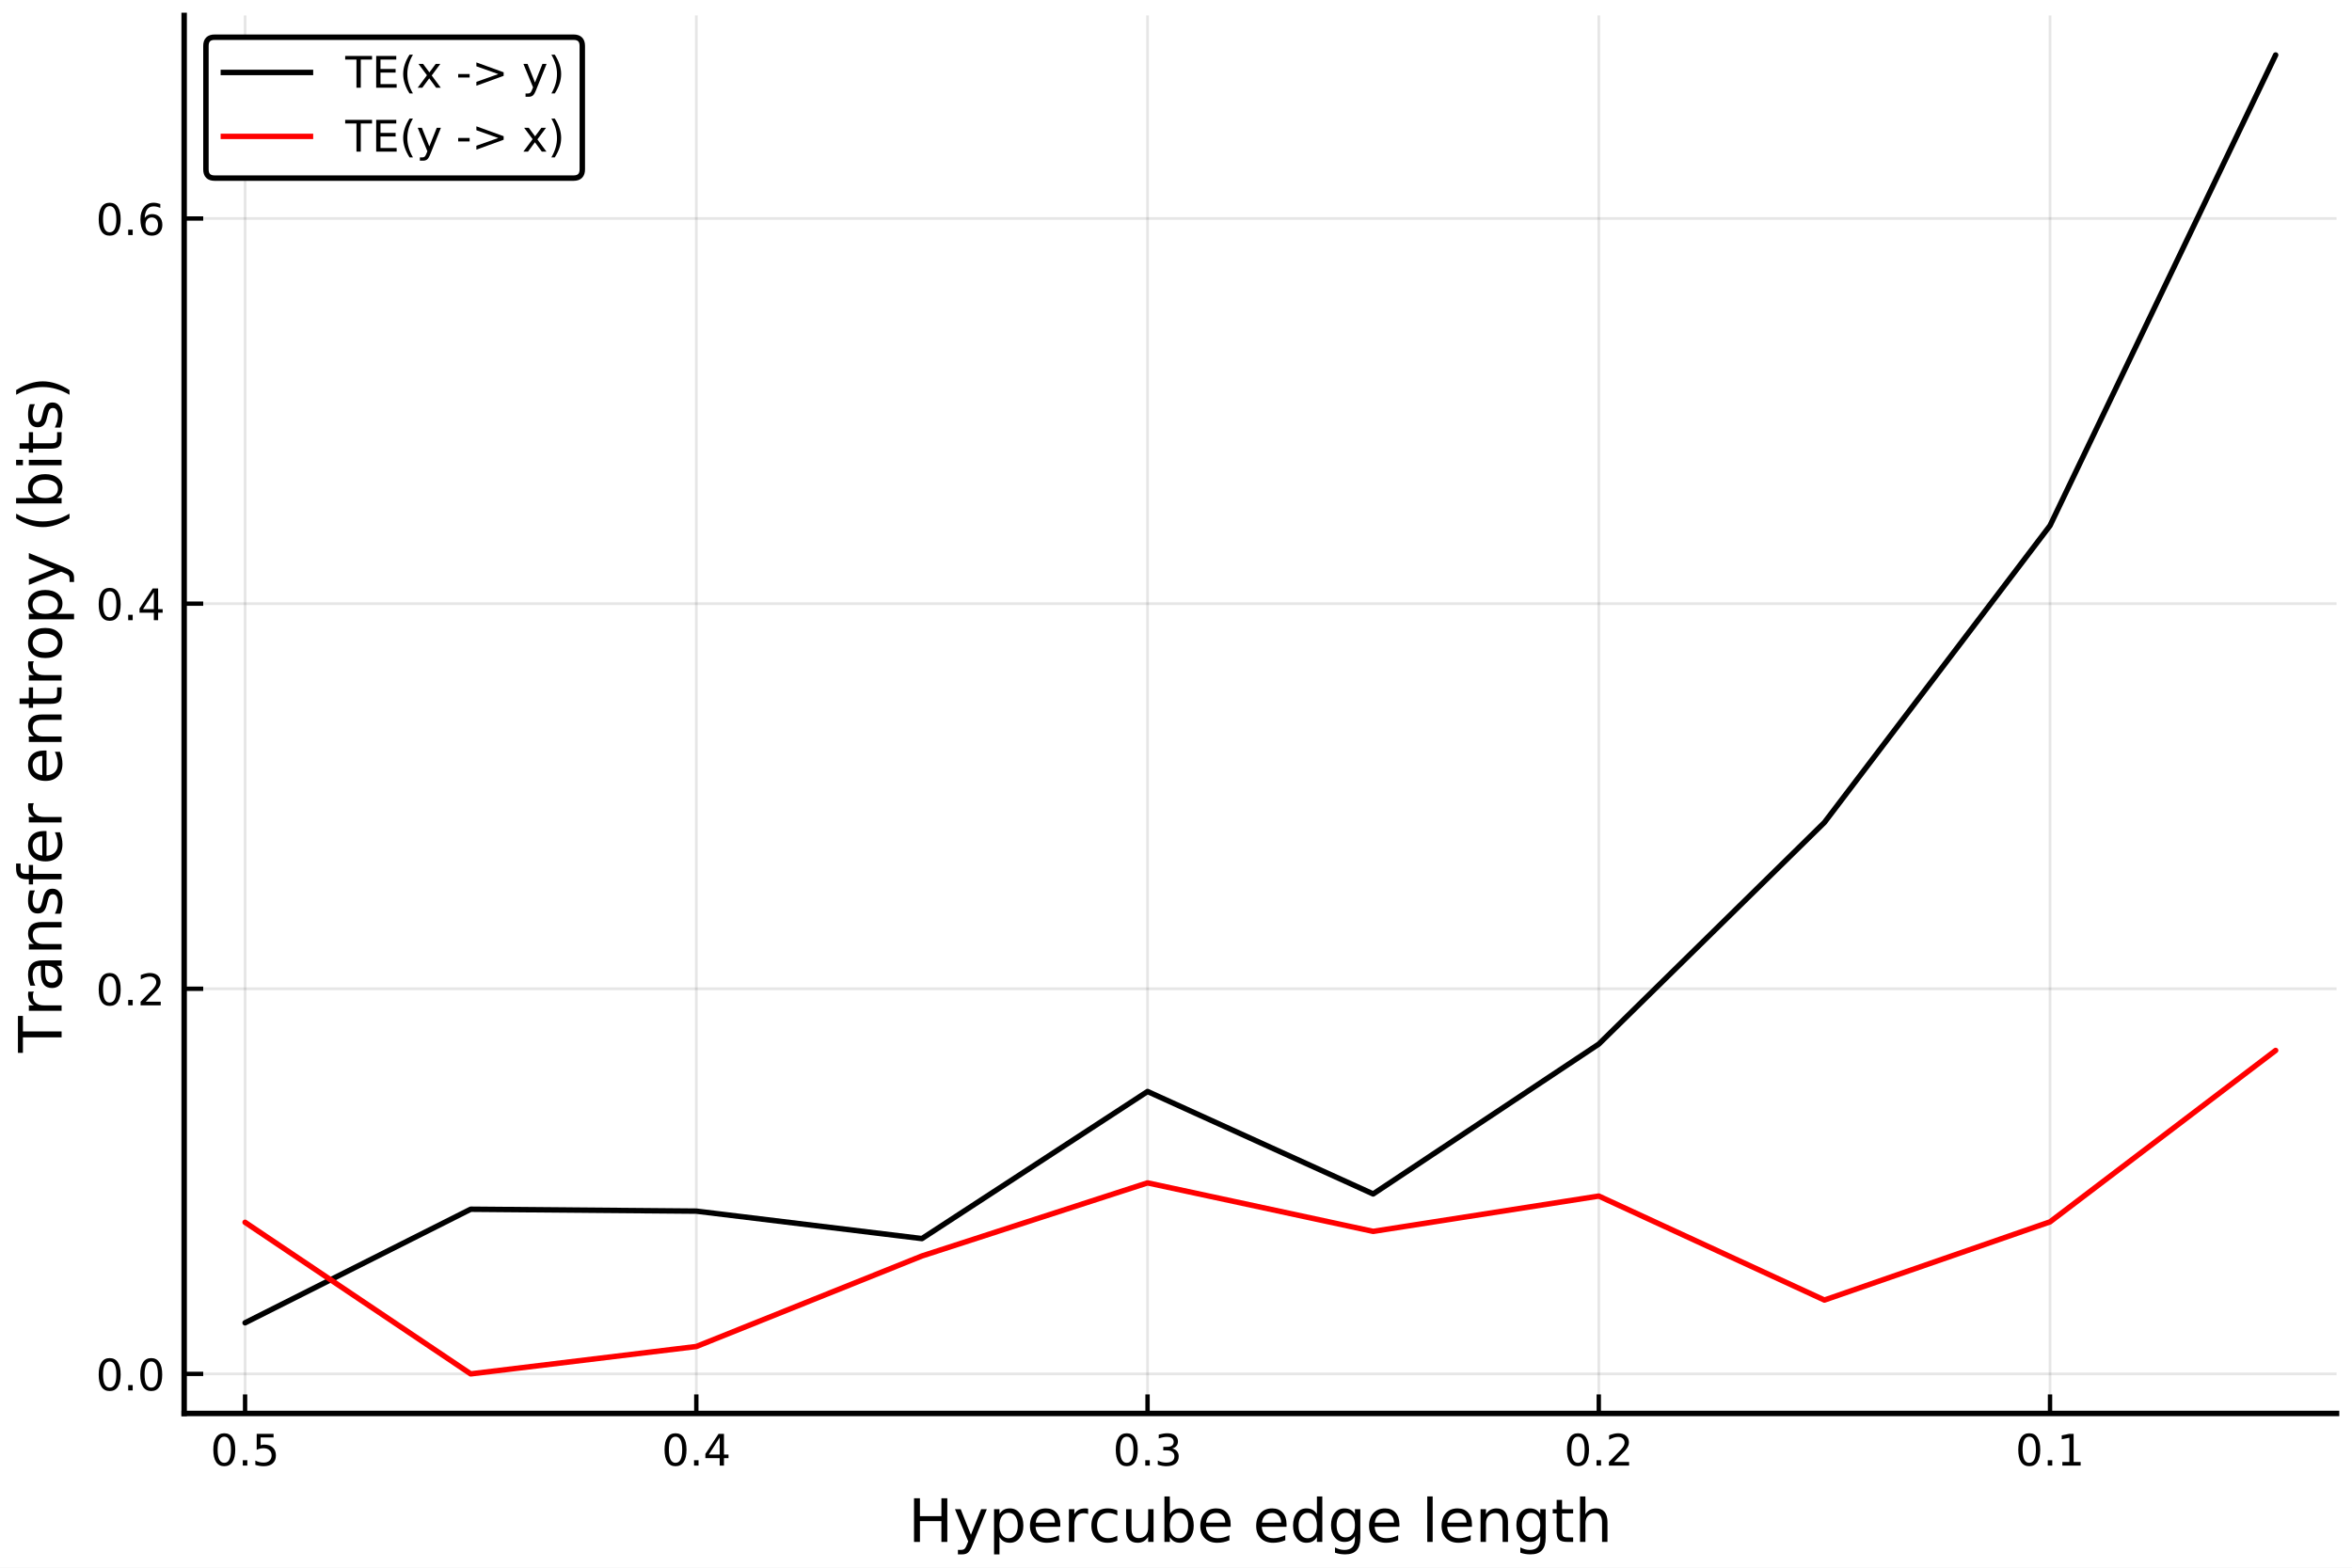
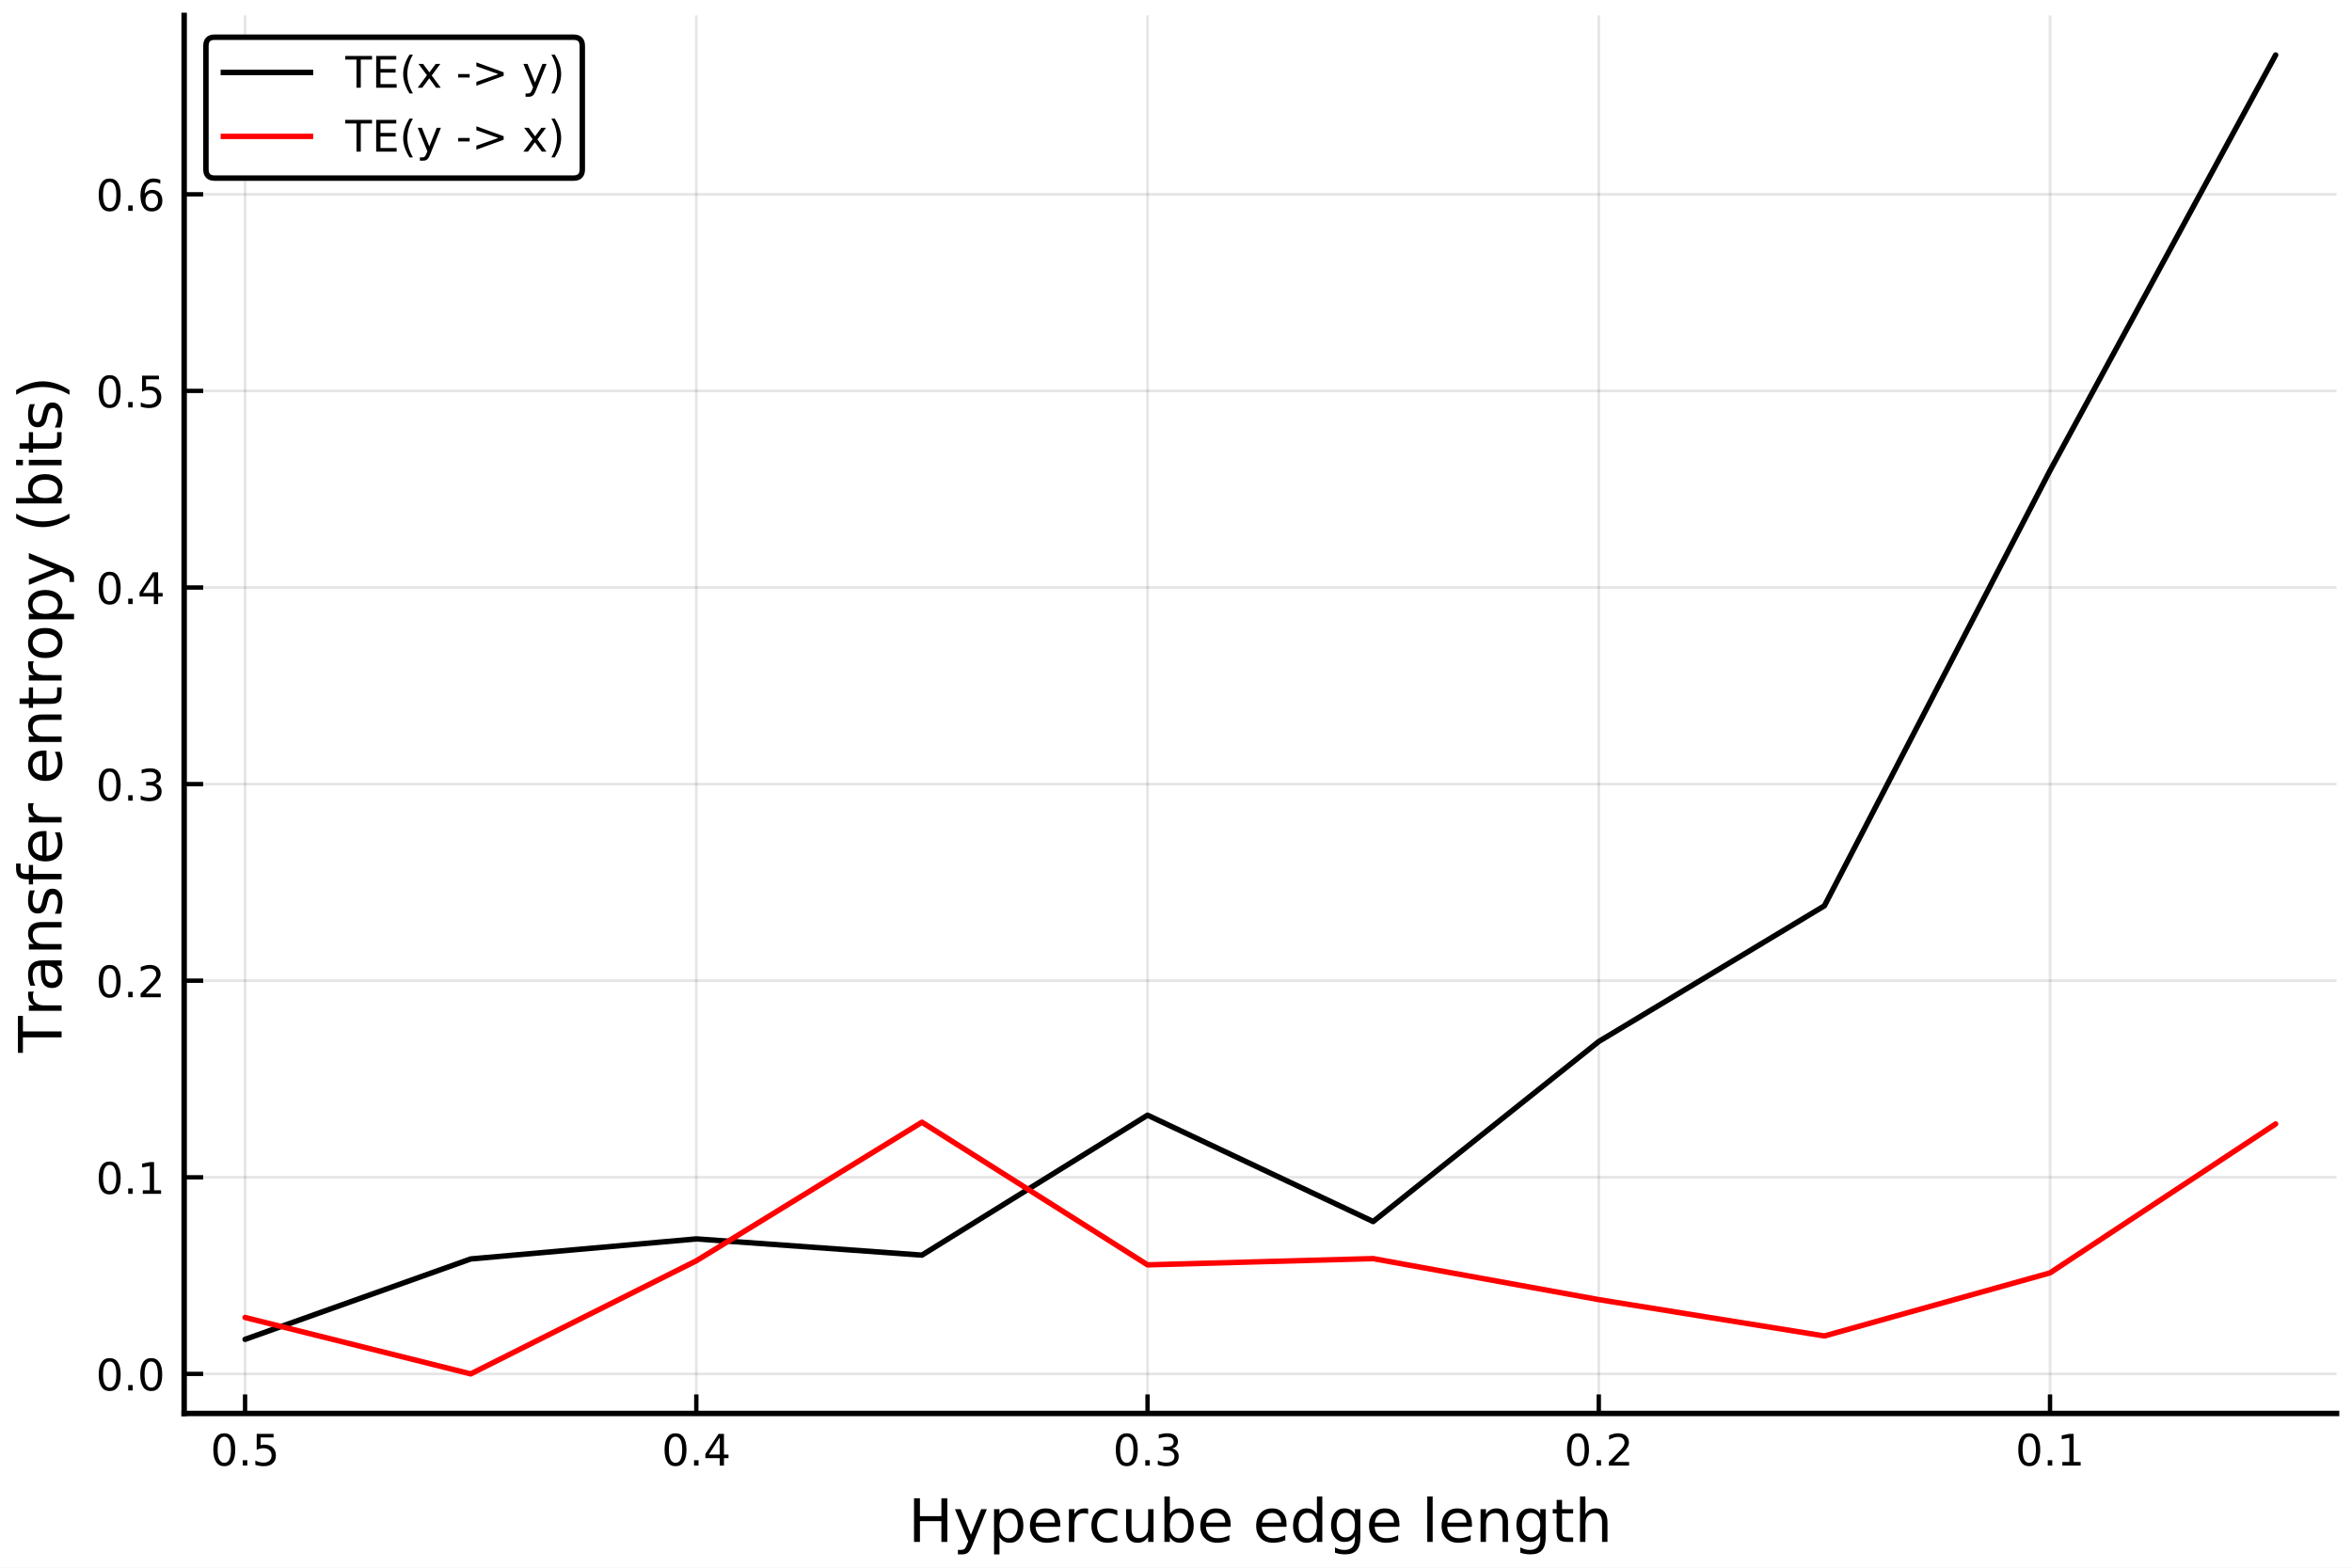
<svg xmlns="http://www.w3.org/2000/svg" xmlns:xlink="http://www.w3.org/1999/xlink" height="288pt" version="1.1" viewBox="0 0 432 288" width="432pt">
  <defs>
    <style type="text/css">
*{stroke-linecap:butt;stroke-linejoin:round;}
  </style>
  </defs>
  <g id="figure_1">
    <g id="patch_1">
      <path d="M 0 288  L 432 288  L 432 0  L 0 0  z " style="fill:#ffffff;" />
    </g>
    <g id="axes_1">
      <g id="patch_2">
        <path d="M 33.825 259.665  L 429.165 259.665  L 429.165 2.835  L 33.825 2.835  z " style="fill:#ffffff;" />
      </g>
      <g id="matplotlib.axis_1">
        <g id="xtick_1">
          <g id="line2d_1">
-             <path clip-path="url(#p9b20b62312)" d="M 376.536 259.665  L 376.536 2.835  " style="fill:none;stroke:#000000;stroke-linecap:square;stroke-opacity:0.1;stroke-width:0.5;" />
+             <path clip-path="url(#p5df8788700)" d="M 376.536 259.665  L 376.536 2.835  " style="fill:none;stroke:#000000;stroke-linecap:square;stroke-opacity:0.1;stroke-width:0.5;" />
          </g>
          <g id="line2d_2">
            <defs>
-               <path d="M 0 0  L 0 -3.5  " id="m9d642f888a" style="stroke:#000000;stroke-width:0.8;" />
-             </defs>
-             <g>
-               <use style="stroke:#000000;stroke-width:0.8;" x="376.536" xlink:href="#m9d642f888a" y="259.665" />
+               <path d="M 0 0  L 0 -3.5  " id="m84f7a0be75" style="stroke:#000000;stroke-width:0.8;" />
+             </defs>
+             <g>
+               <use style="stroke:#000000;stroke-width:0.8;" x="376.536" xlink:href="#m84f7a0be75" y="259.665" />
            </g>
          </g>
          <g id="text_1">
            <defs>
              <path d="M 31.781 66.406  Q 24.172 66.406 20.328 58.906  Q 16.5 51.422 16.5 36.375  Q 16.5 21.391 20.328 13.891  Q 24.172 6.391 31.781 6.391  Q 39.453 6.391 43.281 13.891  Q 47.125 21.391 47.125 36.375  Q 47.125 51.422 43.281 58.906  Q 39.453 66.406 31.781 66.406  z M 31.781 74.219  Q 44.047 74.219 50.516 64.516  Q 56.984 54.828 56.984 36.375  Q 56.984 17.969 50.516 8.266  Q 44.047 -1.422 31.781 -1.422  Q 19.531 -1.422 13.062 8.266  Q 6.594 17.969 6.594 36.375  Q 6.594 54.828 13.062 64.516  Q 19.531 74.219 31.781 74.219  z " id="DejaVuSans-48" />
              <path d="M 10.688 12.406  L 21 12.406  L 21 0  L 10.688 0  z " id="DejaVuSans-46" />
              <path d="M 12.406 8.297  L 28.516 8.297  L 28.516 63.922  L 10.984 60.406  L 10.984 69.391  L 28.422 72.906  L 38.281 72.906  L 38.281 8.297  L 54.391 8.297  L 54.391 0  L 12.406 0  z " id="DejaVuSans-49" />
            </defs>
            <g transform="translate(370.1749 269.2441)scale(0.08 -0.08)">
              <use xlink:href="#DejaVuSans-48" />
              <use x="63.623" xlink:href="#DejaVuSans-46" />
              <use x="95.41" xlink:href="#DejaVuSans-49" />
            </g>
          </g>
        </g>
        <g id="xtick_2">
          <g id="line2d_3">
-             <path clip-path="url(#p9b20b62312)" d="M 293.655 259.665  L 293.655 2.835  " style="fill:none;stroke:#000000;stroke-linecap:square;stroke-opacity:0.1;stroke-width:0.5;" />
+             <path clip-path="url(#p5df8788700)" d="M 293.655 259.665  L 293.655 2.835  " style="fill:none;stroke:#000000;stroke-linecap:square;stroke-opacity:0.1;stroke-width:0.5;" />
          </g>
          <g id="line2d_4">
            <g>
-               <use style="stroke:#000000;stroke-width:0.8;" x="293.655" xlink:href="#m9d642f888a" y="259.665" />
+               <use style="stroke:#000000;stroke-width:0.8;" x="293.655" xlink:href="#m84f7a0be75" y="259.665" />
            </g>
          </g>
          <g id="text_2">
            <defs>
              <path d="M 19.188 8.297  L 53.609 8.297  L 53.609 0  L 7.328 0  L 7.328 8.297  Q 12.938 14.109 22.625 23.891  Q 32.328 33.688 34.812 36.531  Q 39.547 41.844 41.422 45.531  Q 43.312 49.219 43.312 52.781  Q 43.312 58.594 39.234 62.25  Q 35.156 65.922 28.609 65.922  Q 23.969 65.922 18.812 64.312  Q 13.672 62.703 7.812 59.422  L 7.812 69.391  Q 13.766 71.781 18.938 73  Q 24.125 74.219 28.422 74.219  Q 39.75 74.219 46.484 68.547  Q 53.219 62.891 53.219 53.422  Q 53.219 48.922 51.531 44.891  Q 49.859 40.875 45.406 35.406  Q 44.188 33.984 37.641 27.219  Q 31.109 20.453 19.188 8.297  z " id="DejaVuSans-50" />
            </defs>
            <g transform="translate(287.2942 269.2441)scale(0.08 -0.08)">
              <use xlink:href="#DejaVuSans-48" />
              <use x="63.623" xlink:href="#DejaVuSans-46" />
              <use x="95.41" xlink:href="#DejaVuSans-50" />
            </g>
          </g>
        </g>
        <g id="xtick_3">
          <g id="line2d_5">
-             <path clip-path="url(#p9b20b62312)" d="M 210.775 259.665  L 210.775 2.835  " style="fill:none;stroke:#000000;stroke-linecap:square;stroke-opacity:0.1;stroke-width:0.5;" />
+             <path clip-path="url(#p5df8788700)" d="M 210.775 259.665  L 210.775 2.835  " style="fill:none;stroke:#000000;stroke-linecap:square;stroke-opacity:0.1;stroke-width:0.5;" />
          </g>
          <g id="line2d_6">
            <g>
-               <use style="stroke:#000000;stroke-width:0.8;" x="210.775" xlink:href="#m9d642f888a" y="259.665" />
+               <use style="stroke:#000000;stroke-width:0.8;" x="210.775" xlink:href="#m84f7a0be75" y="259.665" />
            </g>
          </g>
          <g id="text_3">
            <defs>
              <path d="M 40.578 39.312  Q 47.656 37.797 51.625 33  Q 55.609 28.219 55.609 21.188  Q 55.609 10.406 48.188 4.484  Q 40.766 -1.422 27.094 -1.422  Q 22.516 -1.422 17.656 -0.516  Q 12.797 0.391 7.625 2.203  L 7.625 11.719  Q 11.719 9.328 16.594 8.109  Q 21.484 6.891 26.812 6.891  Q 36.078 6.891 40.938 10.547  Q 45.797 14.203 45.797 21.188  Q 45.797 27.641 41.281 31.266  Q 36.766 34.906 28.719 34.906  L 20.219 34.906  L 20.219 43.016  L 29.109 43.016  Q 36.375 43.016 40.234 45.922  Q 44.094 48.828 44.094 54.297  Q 44.094 59.906 40.109 62.906  Q 36.141 65.922 28.719 65.922  Q 24.656 65.922 20.016 65.031  Q 15.375 64.156 9.812 62.312  L 9.812 71.094  Q 15.438 72.656 20.344 73.438  Q 25.25 74.219 29.594 74.219  Q 40.828 74.219 47.359 69.109  Q 53.906 64.016 53.906 55.328  Q 53.906 49.266 50.438 45.094  Q 46.969 40.922 40.578 39.312  z " id="DejaVuSans-51" />
            </defs>
            <g transform="translate(204.4136 269.2441)scale(0.08 -0.08)">
              <use xlink:href="#DejaVuSans-48" />
              <use x="63.623" xlink:href="#DejaVuSans-46" />
              <use x="95.41" xlink:href="#DejaVuSans-51" />
            </g>
          </g>
        </g>
        <g id="xtick_4">
          <g id="line2d_7">
-             <path clip-path="url(#p9b20b62312)" d="M 127.894 259.665  L 127.894 2.835  " style="fill:none;stroke:#000000;stroke-linecap:square;stroke-opacity:0.1;stroke-width:0.5;" />
+             <path clip-path="url(#p5df8788700)" d="M 127.894 259.665  L 127.894 2.835  " style="fill:none;stroke:#000000;stroke-linecap:square;stroke-opacity:0.1;stroke-width:0.5;" />
          </g>
          <g id="line2d_8">
            <g>
-               <use style="stroke:#000000;stroke-width:0.8;" x="127.894" xlink:href="#m9d642f888a" y="259.665" />
+               <use style="stroke:#000000;stroke-width:0.8;" x="127.894" xlink:href="#m84f7a0be75" y="259.665" />
            </g>
          </g>
          <g id="text_4">
            <defs>
              <path d="M 37.797 64.312  L 12.891 25.391  L 37.797 25.391  z M 35.203 72.906  L 47.609 72.906  L 47.609 25.391  L 58.016 25.391  L 58.016 17.188  L 47.609 17.188  L 47.609 0  L 37.797 0  L 37.797 17.188  L 4.891 17.188  L 4.891 26.703  z " id="DejaVuSans-52" />
            </defs>
            <g transform="translate(121.5329 269.2441)scale(0.08 -0.08)">
              <use xlink:href="#DejaVuSans-48" />
              <use x="63.623" xlink:href="#DejaVuSans-46" />
              <use x="95.41" xlink:href="#DejaVuSans-52" />
            </g>
          </g>
        </g>
        <g id="xtick_5">
          <g id="line2d_9">
-             <path clip-path="url(#p9b20b62312)" d="M 45.014 259.665  L 45.014 2.835  " style="fill:none;stroke:#000000;stroke-linecap:square;stroke-opacity:0.1;stroke-width:0.5;" />
+             <path clip-path="url(#p5df8788700)" d="M 45.014 259.665  L 45.014 2.835  " style="fill:none;stroke:#000000;stroke-linecap:square;stroke-opacity:0.1;stroke-width:0.5;" />
          </g>
          <g id="line2d_10">
            <g>
-               <use style="stroke:#000000;stroke-width:0.8;" x="45.014" xlink:href="#m9d642f888a" y="259.665" />
+               <use style="stroke:#000000;stroke-width:0.8;" x="45.014" xlink:href="#m84f7a0be75" y="259.665" />
            </g>
          </g>
          <g id="text_5">
            <defs>
              <path d="M 10.797 72.906  L 49.516 72.906  L 49.516 64.594  L 19.828 64.594  L 19.828 46.734  Q 21.969 47.469 24.109 47.828  Q 26.266 48.188 28.422 48.188  Q 40.625 48.188 47.75 41.5  Q 54.891 34.812 54.891 23.391  Q 54.891 11.625 47.562 5.094  Q 40.234 -1.422 26.906 -1.422  Q 22.312 -1.422 17.547 -0.641  Q 12.797 0.141 7.719 1.703  L 7.719 11.625  Q 12.109 9.234 16.797 8.062  Q 21.484 6.891 26.703 6.891  Q 35.156 6.891 40.078 11.328  Q 45.016 15.766 45.016 23.391  Q 45.016 31 40.078 35.438  Q 35.156 39.891 26.703 39.891  Q 22.75 39.891 18.812 39.016  Q 14.891 38.141 10.797 36.281  z " id="DejaVuSans-53" />
            </defs>
            <g transform="translate(38.65228 269.2441)scale(0.08 -0.08)">
              <use xlink:href="#DejaVuSans-48" />
              <use x="63.623" xlink:href="#DejaVuSans-46" />
              <use x="95.41" xlink:href="#DejaVuSans-53" />
            </g>
          </g>
        </g>
        <g id="text_6">
          <defs>
            <path d="M 9.812 72.906  L 19.672 72.906  L 19.672 43.016  L 55.516 43.016  L 55.516 72.906  L 65.375 72.906  L 65.375 0  L 55.516 0  L 55.516 34.719  L 19.672 34.719  L 19.672 0  L 9.812 0  z " id="DejaVuSans-72" />
            <path d="M 32.172 -5.078  Q 28.375 -14.844 24.75 -17.812  Q 21.141 -20.797 15.094 -20.797  L 7.906 -20.797  L 7.906 -13.281  L 13.188 -13.281  Q 16.891 -13.281 18.938 -11.516  Q 21 -9.766 23.484 -3.219  L 25.094 0.875  L 2.984 54.688  L 12.5 54.688  L 29.594 11.922  L 46.688 54.688  L 56.203 54.688  z " id="DejaVuSans-121" />
            <path d="M 18.109 8.203  L 18.109 -20.797  L 9.078 -20.797  L 9.078 54.688  L 18.109 54.688  L 18.109 46.391  Q 20.953 51.266 25.266 53.625  Q 29.594 56 35.594 56  Q 45.562 56 51.781 48.094  Q 58.016 40.188 58.016 27.297  Q 58.016 14.406 51.781 6.484  Q 45.562 -1.422 35.594 -1.422  Q 29.594 -1.422 25.266 0.953  Q 20.953 3.328 18.109 8.203  z M 48.688 27.297  Q 48.688 37.203 44.609 42.844  Q 40.531 48.484 33.406 48.484  Q 26.266 48.484 22.188 42.844  Q 18.109 37.203 18.109 27.297  Q 18.109 17.391 22.188 11.75  Q 26.266 6.109 33.406 6.109  Q 40.531 6.109 44.609 11.75  Q 48.688 17.391 48.688 27.297  z " id="DejaVuSans-112" />
            <path d="M 56.203 29.594  L 56.203 25.203  L 14.891 25.203  Q 15.484 15.922 20.484 11.062  Q 25.484 6.203 34.422 6.203  Q 39.594 6.203 44.453 7.469  Q 49.312 8.734 54.109 11.281  L 54.109 2.781  Q 49.266 0.734 44.188 -0.344  Q 39.109 -1.422 33.891 -1.422  Q 20.797 -1.422 13.156 6.188  Q 5.516 13.812 5.516 26.812  Q 5.516 40.234 12.766 48.109  Q 20.016 56 32.328 56  Q 43.359 56 49.781 48.891  Q 56.203 41.797 56.203 29.594  z M 47.219 32.234  Q 47.125 39.594 43.094 43.984  Q 39.062 48.391 32.422 48.391  Q 24.906 48.391 20.391 44.141  Q 15.875 39.891 15.188 32.172  z " id="DejaVuSans-101" />
            <path d="M 41.109 46.297  Q 39.594 47.172 37.812 47.578  Q 36.031 48 33.891 48  Q 26.266 48 22.188 43.047  Q 18.109 38.094 18.109 28.812  L 18.109 0  L 9.078 0  L 9.078 54.688  L 18.109 54.688  L 18.109 46.188  Q 20.953 51.172 25.484 53.578  Q 30.031 56 36.531 56  Q 37.453 56 38.578 55.875  Q 39.703 55.766 41.062 55.516  z " id="DejaVuSans-114" />
            <path d="M 48.781 52.594  L 48.781 44.188  Q 44.969 46.297 41.141 47.344  Q 37.312 48.391 33.406 48.391  Q 24.656 48.391 19.812 42.844  Q 14.984 37.312 14.984 27.297  Q 14.984 17.281 19.812 11.734  Q 24.656 6.203 33.406 6.203  Q 37.312 6.203 41.141 7.25  Q 44.969 8.297 48.781 10.406  L 48.781 2.094  Q 45.016 0.344 40.984 -0.531  Q 36.969 -1.422 32.422 -1.422  Q 20.062 -1.422 12.781 6.344  Q 5.516 14.109 5.516 27.297  Q 5.516 40.672 12.859 48.328  Q 20.219 56 33.016 56  Q 37.156 56 41.109 55.141  Q 45.062 54.297 48.781 52.594  z " id="DejaVuSans-99" />
            <path d="M 8.5 21.578  L 8.5 54.688  L 17.484 54.688  L 17.484 21.922  Q 17.484 14.156 20.5 10.266  Q 23.531 6.391 29.594 6.391  Q 36.859 6.391 41.078 11.031  Q 45.312 15.672 45.312 23.688  L 45.312 54.688  L 54.297 54.688  L 54.297 0  L 45.312 0  L 45.312 8.406  Q 42.047 3.422 37.719 1  Q 33.406 -1.422 27.688 -1.422  Q 18.266 -1.422 13.375 4.438  Q 8.5 10.297 8.5 21.578  z M 31.109 56  z " id="DejaVuSans-117" />
            <path d="M 48.688 27.297  Q 48.688 37.203 44.609 42.844  Q 40.531 48.484 33.406 48.484  Q 26.266 48.484 22.188 42.844  Q 18.109 37.203 18.109 27.297  Q 18.109 17.391 22.188 11.75  Q 26.266 6.109 33.406 6.109  Q 40.531 6.109 44.609 11.75  Q 48.688 17.391 48.688 27.297  z M 18.109 46.391  Q 20.953 51.266 25.266 53.625  Q 29.594 56 35.594 56  Q 45.562 56 51.781 48.094  Q 58.016 40.188 58.016 27.297  Q 58.016 14.406 51.781 6.484  Q 45.562 -1.422 35.594 -1.422  Q 29.594 -1.422 25.266 0.953  Q 20.953 3.328 18.109 8.203  L 18.109 0  L 9.078 0  L 9.078 75.984  L 18.109 75.984  z " id="DejaVuSans-98" />
            <path id="DejaVuSans-32" />
            <path d="M 45.406 46.391  L 45.406 75.984  L 54.391 75.984  L 54.391 0  L 45.406 0  L 45.406 8.203  Q 42.578 3.328 38.25 0.953  Q 33.938 -1.422 27.875 -1.422  Q 17.969 -1.422 11.734 6.484  Q 5.516 14.406 5.516 27.297  Q 5.516 40.188 11.734 48.094  Q 17.969 56 27.875 56  Q 33.938 56 38.25 53.625  Q 42.578 51.266 45.406 46.391  z M 14.797 27.297  Q 14.797 17.391 18.875 11.75  Q 22.953 6.109 30.078 6.109  Q 37.203 6.109 41.297 11.75  Q 45.406 17.391 45.406 27.297  Q 45.406 37.203 41.297 42.844  Q 37.203 48.484 30.078 48.484  Q 22.953 48.484 18.875 42.844  Q 14.797 37.203 14.797 27.297  z " id="DejaVuSans-100" />
            <path d="M 45.406 27.984  Q 45.406 37.75 41.375 43.109  Q 37.359 48.484 30.078 48.484  Q 22.859 48.484 18.828 43.109  Q 14.797 37.75 14.797 27.984  Q 14.797 18.266 18.828 12.891  Q 22.859 7.516 30.078 7.516  Q 37.359 7.516 41.375 12.891  Q 45.406 18.266 45.406 27.984  z M 54.391 6.781  Q 54.391 -7.172 48.188 -13.984  Q 42 -20.797 29.203 -20.797  Q 24.469 -20.797 20.266 -20.094  Q 16.062 -19.391 12.109 -17.922  L 12.109 -9.188  Q 16.062 -11.328 19.922 -12.344  Q 23.781 -13.375 27.781 -13.375  Q 36.625 -13.375 41.016 -8.766  Q 45.406 -4.156 45.406 5.172  L 45.406 9.625  Q 42.625 4.781 38.281 2.391  Q 33.938 0 27.875 0  Q 17.828 0 11.672 7.656  Q 5.516 15.328 5.516 27.984  Q 5.516 40.672 11.672 48.328  Q 17.828 56 27.875 56  Q 33.938 56 38.281 53.609  Q 42.625 51.219 45.406 46.391  L 45.406 54.688  L 54.391 54.688  z " id="DejaVuSans-103" />
            <path d="M 9.422 75.984  L 18.406 75.984  L 18.406 0  L 9.422 0  z " id="DejaVuSans-108" />
            <path d="M 54.891 33.016  L 54.891 0  L 45.906 0  L 45.906 32.719  Q 45.906 40.484 42.875 44.328  Q 39.844 48.188 33.797 48.188  Q 26.516 48.188 22.312 43.547  Q 18.109 38.922 18.109 30.906  L 18.109 0  L 9.078 0  L 9.078 54.688  L 18.109 54.688  L 18.109 46.188  Q 21.344 51.125 25.703 53.562  Q 30.078 56 35.797 56  Q 45.219 56 50.047 50.172  Q 54.891 44.344 54.891 33.016  z " id="DejaVuSans-110" />
            <path d="M 18.312 70.219  L 18.312 54.688  L 36.812 54.688  L 36.812 47.703  L 18.312 47.703  L 18.312 18.016  Q 18.312 11.328 20.141 9.422  Q 21.969 7.516 27.594 7.516  L 36.812 7.516  L 36.812 0  L 27.594 0  Q 17.188 0 13.234 3.875  Q 9.281 7.766 9.281 18.016  L 9.281 47.703  L 2.688 47.703  L 2.688 54.688  L 9.281 54.688  L 9.281 70.219  z " id="DejaVuSans-116" />
            <path d="M 54.891 33.016  L 54.891 0  L 45.906 0  L 45.906 32.719  Q 45.906 40.484 42.875 44.328  Q 39.844 48.188 33.797 48.188  Q 26.516 48.188 22.312 43.547  Q 18.109 38.922 18.109 30.906  L 18.109 0  L 9.078 0  L 9.078 75.984  L 18.109 75.984  L 18.109 46.188  Q 21.344 51.125 25.703 53.562  Q 30.078 56 35.797 56  Q 45.219 56 50.047 50.172  Q 54.891 44.344 54.891 33.016  z " id="DejaVuSans-104" />
          </defs>
          <g transform="translate(166.8038 283.2661)scale(0.11 -0.11)">
            <use xlink:href="#DejaVuSans-72" />
            <use x="75.195" xlink:href="#DejaVuSans-121" />
            <use x="134.375" xlink:href="#DejaVuSans-112" />
            <use x="197.852" xlink:href="#DejaVuSans-101" />
            <use x="259.375" xlink:href="#DejaVuSans-114" />
            <use x="300.457" xlink:href="#DejaVuSans-99" />
            <use x="355.438" xlink:href="#DejaVuSans-117" />
            <use x="418.816" xlink:href="#DejaVuSans-98" />
            <use x="482.293" xlink:href="#DejaVuSans-101" />
            <use x="543.816" xlink:href="#DejaVuSans-32" />
            <use x="575.604" xlink:href="#DejaVuSans-101" />
            <use x="637.127" xlink:href="#DejaVuSans-100" />
            <use x="700.604" xlink:href="#DejaVuSans-103" />
            <use x="764.08" xlink:href="#DejaVuSans-101" />
            <use x="825.604" xlink:href="#DejaVuSans-32" />
            <use x="857.391" xlink:href="#DejaVuSans-108" />
            <use x="885.174" xlink:href="#DejaVuSans-101" />
            <use x="946.697" xlink:href="#DejaVuSans-110" />
            <use x="1010.076" xlink:href="#DejaVuSans-103" />
            <use x="1073.553" xlink:href="#DejaVuSans-116" />
            <use x="1112.762" xlink:href="#DejaVuSans-104" />
          </g>
        </g>
      </g>
      <g id="matplotlib.axis_2">
        <g id="ytick_1">
          <g id="line2d_11">
-             <path clip-path="url(#p9b20b62312)" d="M 33.825 252.397  L 429.165 252.397  " style="fill:none;stroke:#000000;stroke-linecap:square;stroke-opacity:0.1;stroke-width:0.5;" />
+             <path clip-path="url(#p5df8788700)" d="M 33.825 252.397  L 429.165 252.397  " style="fill:none;stroke:#000000;stroke-linecap:square;stroke-opacity:0.1;stroke-width:0.5;" />
          </g>
          <g id="line2d_12">
            <defs>
-               <path d="M 0 0  L 3.5 0  " id="m84b6bc41ce" style="stroke:#000000;stroke-width:0.8;" />
-             </defs>
-             <g>
-               <use style="stroke:#000000;stroke-width:0.8;" x="33.825" xlink:href="#m84b6bc41ce" y="252.397" />
+               <path d="M 0 0  L 3.5 0  " id="m011c2e500d" style="stroke:#000000;stroke-width:0.8;" />
+             </defs>
+             <g>
+               <use style="stroke:#000000;stroke-width:0.8;" x="33.825" xlink:href="#m011c2e500d" y="252.397" />
            </g>
          </g>
          <g id="text_7">
            <g transform="translate(17.60215 255.4359)scale(0.08 -0.08)">
              <use xlink:href="#DejaVuSans-48" />
              <use x="63.623" xlink:href="#DejaVuSans-46" />
              <use x="95.41" xlink:href="#DejaVuSans-48" />
            </g>
          </g>
        </g>
        <g id="ytick_2">
          <g id="line2d_13">
-             <path clip-path="url(#p9b20b62312)" d="M 33.825 181.646  L 429.165 181.646  " style="fill:none;stroke:#000000;stroke-linecap:square;stroke-opacity:0.1;stroke-width:0.5;" />
+             <path clip-path="url(#p5df8788700)" d="M 33.825 216.28  L 429.165 216.28  " style="fill:none;stroke:#000000;stroke-linecap:square;stroke-opacity:0.1;stroke-width:0.5;" />
          </g>
          <g id="line2d_14">
            <g>
-               <use style="stroke:#000000;stroke-width:0.8;" x="33.825" xlink:href="#m84b6bc41ce" y="181.646" />
+               <use style="stroke:#000000;stroke-width:0.8;" x="33.825" xlink:href="#m011c2e500d" y="216.28" />
            </g>
          </g>
          <g id="text_8">
-             <g transform="translate(17.60215 184.6851)scale(0.08 -0.08)">
-               <use xlink:href="#DejaVuSans-48" />
-               <use x="63.623" xlink:href="#DejaVuSans-46" />
-               <use x="95.41" xlink:href="#DejaVuSans-50" />
+             <g transform="translate(17.60215 219.3189)scale(0.08 -0.08)">
+               <use xlink:href="#DejaVuSans-48" />
+               <use x="63.623" xlink:href="#DejaVuSans-46" />
+               <use x="95.41" xlink:href="#DejaVuSans-49" />
            </g>
          </g>
        </g>
        <g id="ytick_3">
          <g id="line2d_15">
-             <path clip-path="url(#p9b20b62312)" d="M 33.825 110.895  L 429.165 110.895  " style="fill:none;stroke:#000000;stroke-linecap:square;stroke-opacity:0.1;stroke-width:0.5;" />
+             <path clip-path="url(#p5df8788700)" d="M 33.825 180.163  L 429.165 180.163  " style="fill:none;stroke:#000000;stroke-linecap:square;stroke-opacity:0.1;stroke-width:0.5;" />
          </g>
          <g id="line2d_16">
            <g>
-               <use style="stroke:#000000;stroke-width:0.8;" x="33.825" xlink:href="#m84b6bc41ce" y="110.895" />
+               <use style="stroke:#000000;stroke-width:0.8;" x="33.825" xlink:href="#m011c2e500d" y="180.163" />
            </g>
          </g>
          <g id="text_9">
-             <g transform="translate(17.60215 113.9343)scale(0.08 -0.08)">
-               <use xlink:href="#DejaVuSans-48" />
-               <use x="63.623" xlink:href="#DejaVuSans-46" />
-               <use x="95.41" xlink:href="#DejaVuSans-52" />
+             <g transform="translate(17.60215 183.2019)scale(0.08 -0.08)">
+               <use xlink:href="#DejaVuSans-48" />
+               <use x="63.623" xlink:href="#DejaVuSans-46" />
+               <use x="95.41" xlink:href="#DejaVuSans-50" />
            </g>
          </g>
        </g>
        <g id="ytick_4">
          <g id="line2d_17">
-             <path clip-path="url(#p9b20b62312)" d="M 33.825 40.144  L 429.165 40.144  " style="fill:none;stroke:#000000;stroke-linecap:square;stroke-opacity:0.1;stroke-width:0.5;" />
+             <path clip-path="url(#p5df8788700)" d="M 33.825 144.046  L 429.165 144.046  " style="fill:none;stroke:#000000;stroke-linecap:square;stroke-opacity:0.1;stroke-width:0.5;" />
          </g>
          <g id="line2d_18">
            <g>
-               <use style="stroke:#000000;stroke-width:0.8;" x="33.825" xlink:href="#m84b6bc41ce" y="40.144" />
+               <use style="stroke:#000000;stroke-width:0.8;" x="33.825" xlink:href="#m011c2e500d" y="144.046" />
            </g>
          </g>
          <g id="text_10">
+             <g transform="translate(17.60215 147.0849)scale(0.08 -0.08)">
+               <use xlink:href="#DejaVuSans-48" />
+               <use x="63.623" xlink:href="#DejaVuSans-46" />
+               <use x="95.41" xlink:href="#DejaVuSans-51" />
+             </g>
+           </g>
+         </g>
+         <g id="ytick_5">
+           <g id="line2d_19">
+             <path clip-path="url(#p5df8788700)" d="M 33.825 107.929  L 429.165 107.929  " style="fill:none;stroke:#000000;stroke-linecap:square;stroke-opacity:0.1;stroke-width:0.5;" />
+           </g>
+           <g id="line2d_20">
+             <g>
+               <use style="stroke:#000000;stroke-width:0.8;" x="33.825" xlink:href="#m011c2e500d" y="107.929" />
+             </g>
+           </g>
+           <g id="text_11">
+             <g transform="translate(17.60215 110.9679)scale(0.08 -0.08)">
+               <use xlink:href="#DejaVuSans-48" />
+               <use x="63.623" xlink:href="#DejaVuSans-46" />
+               <use x="95.41" xlink:href="#DejaVuSans-52" />
+             </g>
+           </g>
+         </g>
+         <g id="ytick_6">
+           <g id="line2d_21">
+             <path clip-path="url(#p5df8788700)" d="M 33.825 71.812  L 429.165 71.812  " style="fill:none;stroke:#000000;stroke-linecap:square;stroke-opacity:0.1;stroke-width:0.5;" />
+           </g>
+           <g id="line2d_22">
+             <g>
+               <use style="stroke:#000000;stroke-width:0.8;" x="33.825" xlink:href="#m011c2e500d" y="71.812" />
+             </g>
+           </g>
+           <g id="text_12">
+             <g transform="translate(17.60215 74.85092)scale(0.08 -0.08)">
+               <use xlink:href="#DejaVuSans-48" />
+               <use x="63.623" xlink:href="#DejaVuSans-46" />
+               <use x="95.41" xlink:href="#DejaVuSans-53" />
+             </g>
+           </g>
+         </g>
+         <g id="ytick_7">
+           <g id="line2d_23">
+             <path clip-path="url(#p5df8788700)" d="M 33.825 35.695  L 429.165 35.695  " style="fill:none;stroke:#000000;stroke-linecap:square;stroke-opacity:0.1;stroke-width:0.5;" />
+           </g>
+           <g id="line2d_24">
+             <g>
+               <use style="stroke:#000000;stroke-width:0.8;" x="33.825" xlink:href="#m011c2e500d" y="35.695" />
+             </g>
+           </g>
+           <g id="text_13">
            <defs>
              <path d="M 33.016 40.375  Q 26.375 40.375 22.484 35.828  Q 18.609 31.297 18.609 23.391  Q 18.609 15.531 22.484 10.953  Q 26.375 6.391 33.016 6.391  Q 39.656 6.391 43.531 10.953  Q 47.406 15.531 47.406 23.391  Q 47.406 31.297 43.531 35.828  Q 39.656 40.375 33.016 40.375  z M 52.594 71.297  L 52.594 62.312  Q 48.875 64.062 45.094 64.984  Q 41.312 65.922 37.594 65.922  Q 27.828 65.922 22.672 59.328  Q 17.531 52.734 16.797 39.406  Q 19.672 43.656 24.016 45.922  Q 28.375 48.188 33.594 48.188  Q 44.578 48.188 50.953 41.516  Q 57.328 34.859 57.328 23.391  Q 57.328 12.156 50.688 5.359  Q 44.047 -1.422 33.016 -1.422  Q 20.359 -1.422 13.672 8.266  Q 6.984 17.969 6.984 36.375  Q 6.984 53.656 15.188 63.938  Q 23.391 74.219 37.203 74.219  Q 40.922 74.219 44.703 73.484  Q 48.484 72.75 52.594 71.297  z " id="DejaVuSans-54" />
            </defs>
-             <g transform="translate(17.60215 43.1835)scale(0.08 -0.08)">
+             <g transform="translate(17.60215 38.73392)scale(0.08 -0.08)">
              <use xlink:href="#DejaVuSans-48" />
              <use x="63.623" xlink:href="#DejaVuSans-46" />
              <use x="95.41" xlink:href="#DejaVuSans-54" />
            </g>
          </g>
        </g>
-         <g id="text_11">
+         <g id="text_14">
          <defs>
            <path d="M -0.297 72.906  L 61.375 72.906  L 61.375 64.594  L 35.5 64.594  L 35.5 0  L 25.594 0  L 25.594 64.594  L -0.297 64.594  z " id="DejaVuSans-84" />
            <path d="M 34.281 27.484  Q 23.391 27.484 19.188 25  Q 14.984 22.516 14.984 16.5  Q 14.984 11.719 18.141 8.906  Q 21.297 6.109 26.703 6.109  Q 34.188 6.109 38.703 11.406  Q 43.219 16.703 43.219 25.484  L 43.219 27.484  z M 52.203 31.203  L 52.203 0  L 43.219 0  L 43.219 8.297  Q 40.141 3.328 35.547 0.953  Q 30.953 -1.422 24.312 -1.422  Q 15.922 -1.422 10.953 3.297  Q 6 8.016 6 15.922  Q 6 25.141 12.172 29.828  Q 18.359 34.516 30.609 34.516  L 43.219 34.516  L 43.219 35.406  Q 43.219 41.609 39.141 45  Q 35.062 48.391 27.688 48.391  Q 23 48.391 18.547 47.266  Q 14.109 46.141 10.016 43.891  L 10.016 52.203  Q 14.938 54.109 19.578 55.047  Q 24.219 56 28.609 56  Q 40.484 56 46.344 49.844  Q 52.203 43.703 52.203 31.203  z " id="DejaVuSans-97" />
            <path d="M 44.281 53.078  L 44.281 44.578  Q 40.484 46.531 36.375 47.5  Q 32.281 48.484 27.875 48.484  Q 21.188 48.484 17.844 46.438  Q 14.5 44.391 14.5 40.281  Q 14.5 37.156 16.891 35.375  Q 19.281 33.594 26.516 31.984  L 29.594 31.297  Q 39.156 29.25 43.188 25.516  Q 47.219 21.781 47.219 15.094  Q 47.219 7.469 41.188 3.016  Q 35.156 -1.422 24.609 -1.422  Q 20.219 -1.422 15.453 -0.562  Q 10.688 0.297 5.422 2  L 5.422 11.281  Q 10.406 8.688 15.234 7.391  Q 20.062 6.109 24.812 6.109  Q 31.156 6.109 34.562 8.281  Q 37.984 10.453 37.984 14.406  Q 37.984 18.062 35.516 20.016  Q 33.062 21.969 24.703 23.781  L 21.578 24.516  Q 13.234 26.266 9.516 29.906  Q 5.812 33.547 5.812 39.891  Q 5.812 47.609 11.281 51.797  Q 16.75 56 26.812 56  Q 31.781 56 36.172 55.266  Q 40.578 54.547 44.281 53.078  z " id="DejaVuSans-115" />
            <path d="M 37.109 75.984  L 37.109 68.5  L 28.516 68.5  Q 23.688 68.5 21.797 66.547  Q 19.922 64.594 19.922 59.516  L 19.922 54.688  L 34.719 54.688  L 34.719 47.703  L 19.922 47.703  L 19.922 0  L 10.891 0  L 10.891 47.703  L 2.297 47.703  L 2.297 54.688  L 10.891 54.688  L 10.891 58.5  Q 10.891 67.625 15.141 71.797  Q 19.391 75.984 28.609 75.984  z " id="DejaVuSans-102" />
            <path d="M 30.609 48.391  Q 23.391 48.391 19.188 42.75  Q 14.984 37.109 14.984 27.297  Q 14.984 17.484 19.156 11.844  Q 23.344 6.203 30.609 6.203  Q 37.797 6.203 41.984 11.859  Q 46.188 17.531 46.188 27.297  Q 46.188 37.016 41.984 42.703  Q 37.797 48.391 30.609 48.391  z M 30.609 56  Q 42.328 56 49.016 48.375  Q 55.719 40.766 55.719 27.297  Q 55.719 13.875 49.016 6.219  Q 42.328 -1.422 30.609 -1.422  Q 18.844 -1.422 12.172 6.219  Q 5.516 13.875 5.516 27.297  Q 5.516 40.766 12.172 48.375  Q 18.844 56 30.609 56  z " id="DejaVuSans-111" />
            <path d="M 31 75.875  Q 24.469 64.656 21.281 53.656  Q 18.109 42.672 18.109 31.391  Q 18.109 20.125 21.312 9.062  Q 24.516 -2 31 -13.188  L 23.188 -13.188  Q 15.875 -1.703 12.234 9.375  Q 8.594 20.453 8.594 31.391  Q 8.594 42.281 12.203 53.312  Q 15.828 64.359 23.188 75.875  z " id="DejaVuSans-40" />
            <path d="M 9.422 54.688  L 18.406 54.688  L 18.406 0  L 9.422 0  z M 9.422 75.984  L 18.406 75.984  L 18.406 64.594  L 9.422 64.594  z " id="DejaVuSans-105" />
            <path d="M 8.016 75.875  L 15.828 75.875  Q 23.141 64.359 26.781 53.312  Q 30.422 42.281 30.422 31.391  Q 30.422 20.453 26.781 9.375  Q 23.141 -1.703 15.828 -13.188  L 8.016 -13.188  Q 14.5 -2 17.703 9.062  Q 20.906 20.125 20.906 31.391  Q 20.906 42.672 17.703 53.656  Q 14.5 64.656 8.016 75.875  z " id="DejaVuSans-41" />
          </defs>
          <g transform="translate(11.31449 193.3871)rotate(-90)scale(0.11 -0.11)">
            <use xlink:href="#DejaVuSans-84" />
            <use x="60.865" xlink:href="#DejaVuSans-114" />
            <use x="101.979" xlink:href="#DejaVuSans-97" />
            <use x="163.258" xlink:href="#DejaVuSans-110" />
            <use x="226.637" xlink:href="#DejaVuSans-115" />
            <use x="278.736" xlink:href="#DejaVuSans-102" />
            <use x="313.941" xlink:href="#DejaVuSans-101" />
            <use x="375.465" xlink:href="#DejaVuSans-114" />
            <use x="416.578" xlink:href="#DejaVuSans-32" />
            <use x="448.365" xlink:href="#DejaVuSans-101" />
            <use x="509.889" xlink:href="#DejaVuSans-110" />
            <use x="573.268" xlink:href="#DejaVuSans-116" />
            <use x="612.477" xlink:href="#DejaVuSans-114" />
            <use x="653.559" xlink:href="#DejaVuSans-111" />
            <use x="714.74" xlink:href="#DejaVuSans-112" />
            <use x="778.217" xlink:href="#DejaVuSans-121" />
            <use x="837.396" xlink:href="#DejaVuSans-32" />
            <use x="869.184" xlink:href="#DejaVuSans-40" />
            <use x="908.197" xlink:href="#DejaVuSans-98" />
            <use x="971.674" xlink:href="#DejaVuSans-105" />
            <use x="999.457" xlink:href="#DejaVuSans-116" />
            <use x="1038.666" xlink:href="#DejaVuSans-115" />
            <use x="1090.766" xlink:href="#DejaVuSans-41" />
          </g>
        </g>
      </g>
-       <g id="line2d_19">
-         <path clip-path="url(#p9b20b62312)" d="M 417.976 10.103  L 376.536 96.554  L 335.096 151.095  L 293.655 191.808  L 252.215 219.339  L 210.775 200.519  L 169.335 227.54  L 127.894 222.498  L 86.454 222.147  L 45.014 243.013  " style="fill:none;stroke:#000000;stroke-linecap:round;" />
-       </g>
-       <g id="line2d_20">
-         <path clip-path="url(#p9b20b62312)" d="M 417.976 192.977  L 376.536 224.467  L 335.096 238.833  L 293.655 219.731  L 252.215 226.217  L 210.775 217.306  L 169.335 230.734  L 127.894 247.367  L 86.454 252.397  L 45.014 224.553  " style="fill:none;stroke:#ff0000;stroke-linecap:round;" />
+       <g id="line2d_25">
+         <path clip-path="url(#p5df8788700)" d="M 417.976 10.103  L 376.536 86.447  L 335.096 166.406  L 293.655 191.334  L 252.215 224.411  L 210.775 204.869  L 169.335 230.577  L 127.894 227.6  L 86.454 231.281  L 45.014 246.053  " style="fill:none;stroke:#000000;stroke-linecap:round;" />
+       </g>
+       <g id="line2d_26">
+         <path clip-path="url(#p5df8788700)" d="M 417.976 206.481  L 376.536 233.842  L 335.096 245.43  L 293.655 238.754  L 252.215 231.219  L 210.775 232.366  L 169.335 206.165  L 127.894 231.622  L 86.454 252.397  L 45.014 242.034  " style="fill:none;stroke:#ff0000;stroke-linecap:round;" />
      </g>
      <g id="patch_3">
        <path d="M 33.825 259.665  L 33.825 2.835  " style="fill:none;stroke:#000000;stroke-linecap:square;stroke-linejoin:miter;" />
      </g>
      <g id="patch_4">
        <path d="M 33.825 259.665  L 429.165 259.665  " style="fill:none;stroke:#000000;stroke-linecap:square;stroke-linejoin:miter;" />
      </g>
      <g id="legend_1">
        <g id="patch_5">
          <path d="M 39.425 32.72  L 105.353 32.72  Q 106.953 32.72 106.953 31.12  L 106.953 8.435  Q 106.953 6.835 105.353 6.835  L 39.425 6.835  Q 37.825 6.835 37.825 8.435  L 37.825 31.12  Q 37.825 32.72 39.425 32.72  z " style="fill:#ffffff;stroke:#000000;stroke-linejoin:miter;" />
        </g>
-         <g id="line2d_21">
+         <g id="line2d_27">
          <path d="M 41.025 13.313  L 57.025 13.313  " style="fill:none;stroke:#000000;stroke-linecap:square;" />
        </g>
-         <g id="line2d_22" />
-         <g id="text_12">
+         <g id="line2d_28" />
+         <g id="text_15">
          <defs>
            <path d="M 9.812 72.906  L 55.906 72.906  L 55.906 64.594  L 19.672 64.594  L 19.672 43.016  L 54.391 43.016  L 54.391 34.719  L 19.672 34.719  L 19.672 8.297  L 56.781 8.297  L 56.781 0  L 9.812 0  z " id="DejaVuSans-69" />
            <path d="M 54.891 54.688  L 35.109 28.078  L 55.906 0  L 45.312 0  L 29.391 21.484  L 13.484 0  L 2.875 0  L 24.125 28.609  L 4.688 54.688  L 15.281 54.688  L 29.781 35.203  L 44.281 54.688  z " id="DejaVuSans-120" />
            <path d="M 4.891 31.391  L 31.203 31.391  L 31.203 23.391  L 4.891 23.391  z " id="DejaVuSans-45" />
            <path d="M 10.594 49.219  L 10.594 58.109  L 73.188 35.406  L 73.188 27.297  L 10.594 4.594  L 10.594 13.484  L 60.891 31.297  z " id="DejaVuSans-62" />
          </defs>
          <g transform="translate(63.42465 16.1134)scale(0.08 -0.08)">
            <use xlink:href="#DejaVuSans-84" />
            <use x="61.084" xlink:href="#DejaVuSans-69" />
            <use x="124.268" xlink:href="#DejaVuSans-40" />
            <use x="163.281" xlink:href="#DejaVuSans-120" />
            <use x="222.461" xlink:href="#DejaVuSans-32" />
            <use x="254.248" xlink:href="#DejaVuSans-45" />
            <use x="290.332" xlink:href="#DejaVuSans-62" />
            <use x="374.121" xlink:href="#DejaVuSans-32" />
            <use x="405.908" xlink:href="#DejaVuSans-121" />
            <use x="465.088" xlink:href="#DejaVuSans-41" />
          </g>
        </g>
-         <g id="line2d_23">
+         <g id="line2d_29">
          <path d="M 41.025 25.056  L 57.025 25.056  " style="fill:none;stroke:#ff0000;stroke-linecap:square;" />
        </g>
-         <g id="line2d_24" />
-         <g id="text_13">
+         <g id="line2d_30" />
+         <g id="text_16">
          <g transform="translate(63.42465 27.8559)scale(0.08 -0.08)">
            <use xlink:href="#DejaVuSans-84" />
            <use x="61.084" xlink:href="#DejaVuSans-69" />
            <use x="124.268" xlink:href="#DejaVuSans-40" />
            <use x="163.281" xlink:href="#DejaVuSans-121" />
            <use x="222.461" xlink:href="#DejaVuSans-32" />
            <use x="254.248" xlink:href="#DejaVuSans-45" />
            <use x="290.332" xlink:href="#DejaVuSans-62" />
            <use x="374.121" xlink:href="#DejaVuSans-32" />
            <use x="405.908" xlink:href="#DejaVuSans-120" />
            <use x="465.088" xlink:href="#DejaVuSans-41" />
          </g>
        </g>
      </g>
    </g>
  </g>
  <defs>
-     <clipPath id="p9b20b62312">
+     <clipPath id="p5df8788700">
      <rect height="256.831" width="395.341" x="33.825" y="2.835" />
    </clipPath>
  </defs>
</svg>
